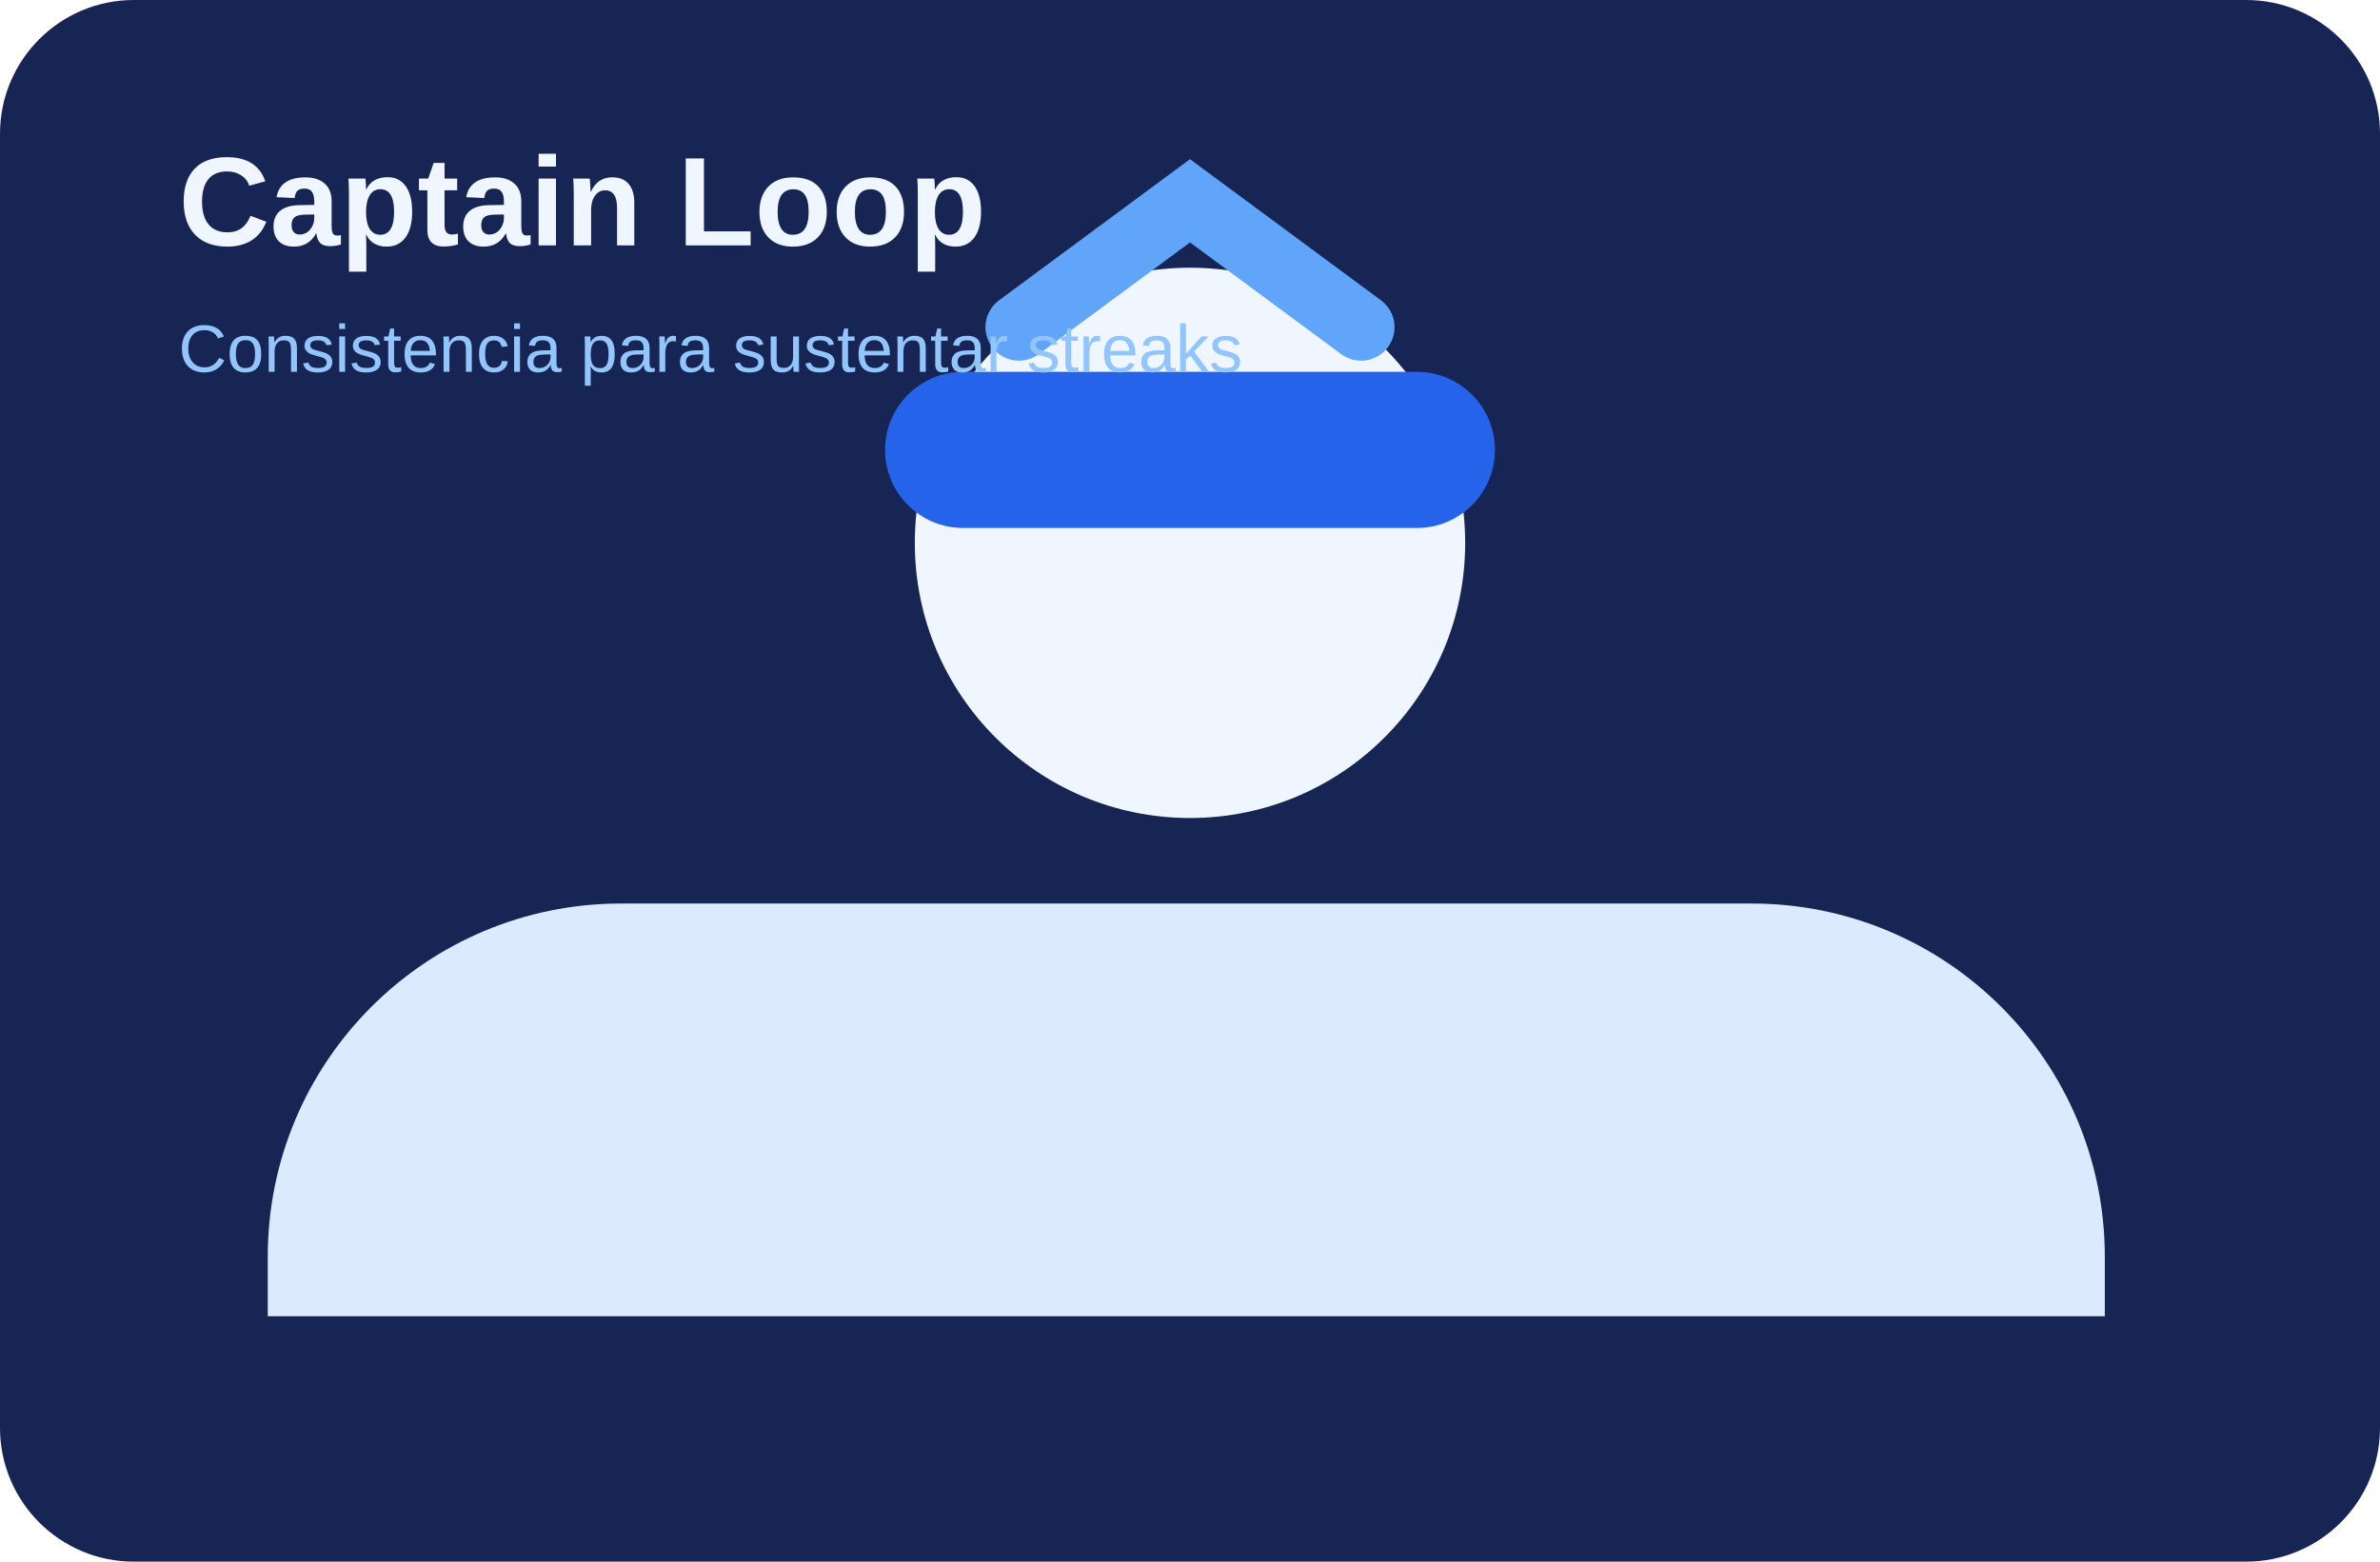
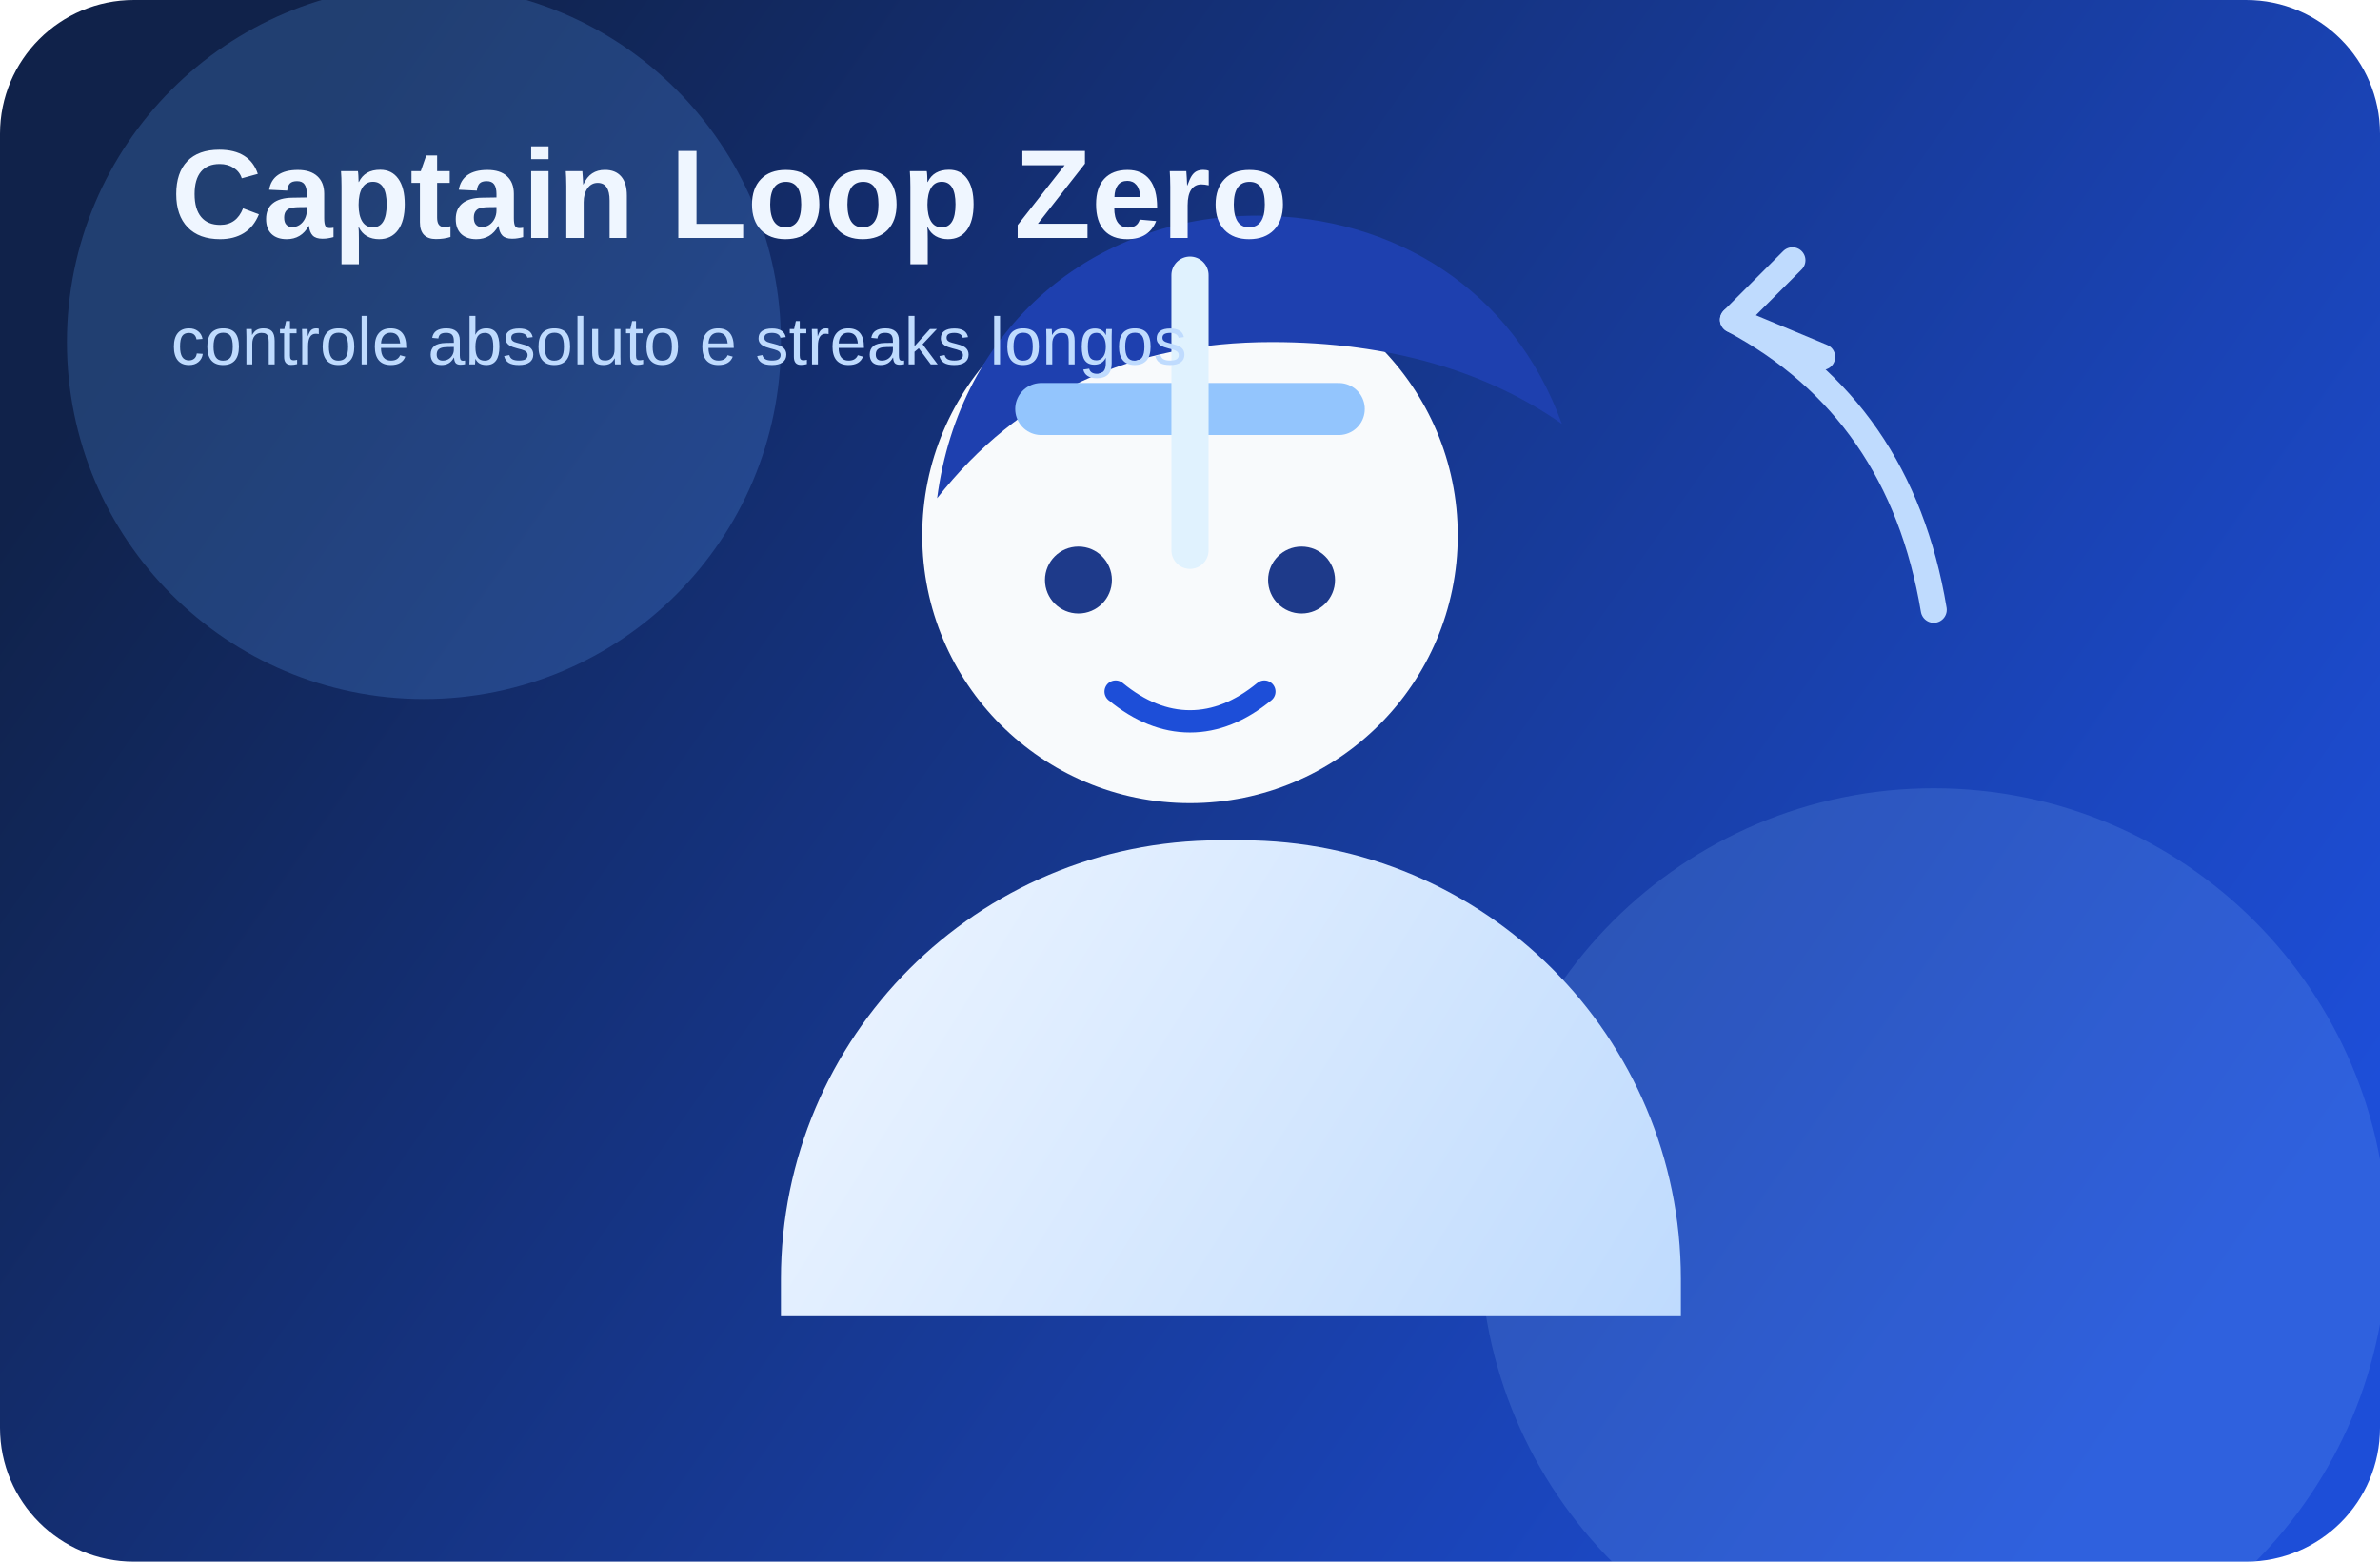
<svg xmlns="http://www.w3.org/2000/svg" width="640" height="420" viewBox="0 0 640 420" fill="none">
-   <rect width="640" height="420" rx="36" fill="#172554" />
-   <path d="M72 338C72 285.533 114.533 243 167 243H471C523.467 243 566 285.533 566 338V354H72V338Z" fill="#DBEAFE" />
-   <circle cx="320" cy="146" r="74" fill="#EFF6FF" />
-   <rect x="238" y="100" width="164" height="42" rx="21" fill="#2563EB" />
-   <path d="M274 88L320 54L366 88" stroke="#60A5FA" stroke-width="18" stroke-linecap="round" />
-   <text x="48" y="66" fill="#EFF6FF" font-family="Arial, sans-serif" font-size="34" font-weight="700">Captain Loop</text>
-   <text x="48" y="100" fill="#93C5FD" font-family="Arial, sans-serif" font-size="18">Consistencia para sustentar streaks</text>
+   <defs>
+     <linearGradient id="loop-bg" x1="70" y1="40" x2="570" y2="390" gradientUnits="userSpaceOnUse">
+       <stop stop-color="#10224A" />
+       <stop offset="1" stop-color="#1D4ED8" />
+     </linearGradient>
+     <linearGradient id="loop-armor" x1="212" y1="222" x2="444" y2="366" gradientUnits="userSpaceOnUse">
+       <stop stop-color="#EFF6FF" />
+       <stop offset="1" stop-color="#BFDBFE" />
+     </linearGradient>
+   </defs>
+   <rect width="640" height="420" rx="36" fill="url(#loop-bg)" />
+   <circle cx="114" cy="92" r="96" fill="#60A5FA" fill-opacity="0.22" />
+   <circle cx="520" cy="334" r="122" fill="#93C5FD" fill-opacity="0.16" />
+   <path d="M210 344C210 278.83 262.83 226 328 226H334C399.17 226 452 278.83 452 344V354H210V344Z" fill="url(#loop-armor)" />
+   <circle cx="320" cy="144" r="72" fill="#F8FAFC" />
+   <path d="M252 134C258 88 294 58 338 58C375 58 407 78 420 114C400 100 374 92 342 92C304 92 274 106 252 134Z" fill="#1E40AF" />
+   <path d="M280 110H360" stroke="#93C5FD" stroke-width="14" stroke-linecap="round" />
+   <path d="M320 74V148" stroke="#E0F2FE" stroke-width="10" stroke-linecap="round" />
+   <circle cx="290" cy="156" r="9" fill="#1E3A8A" />
+   <circle cx="350" cy="156" r="9" fill="#1E3A8A" />
+   <path d="M300 186C306.5 191.333 313.167 194 320 194C326.833 194 333.5 191.333 340 186" stroke="#1D4ED8" stroke-width="6" stroke-linecap="round" />
+   <path d="M466 86C496 102 514 128 520 164" stroke="#BFDBFE" stroke-width="7" stroke-linecap="round" />
+   <path d="M482 70L466 86L490 96" stroke="#BFDBFE" stroke-width="7" stroke-linecap="round" stroke-linejoin="round" />
+   <text x="46" y="64" fill="#EFF6FF" font-family="Bahnschrift, Arial, sans-serif" font-size="34" font-weight="700">Captain Loop Zero</text>
+   <text x="46" y="98" fill="#BFDBFE" font-family="Arial, sans-serif" font-size="18">controle absoluto e streaks longos</text>
</svg>
